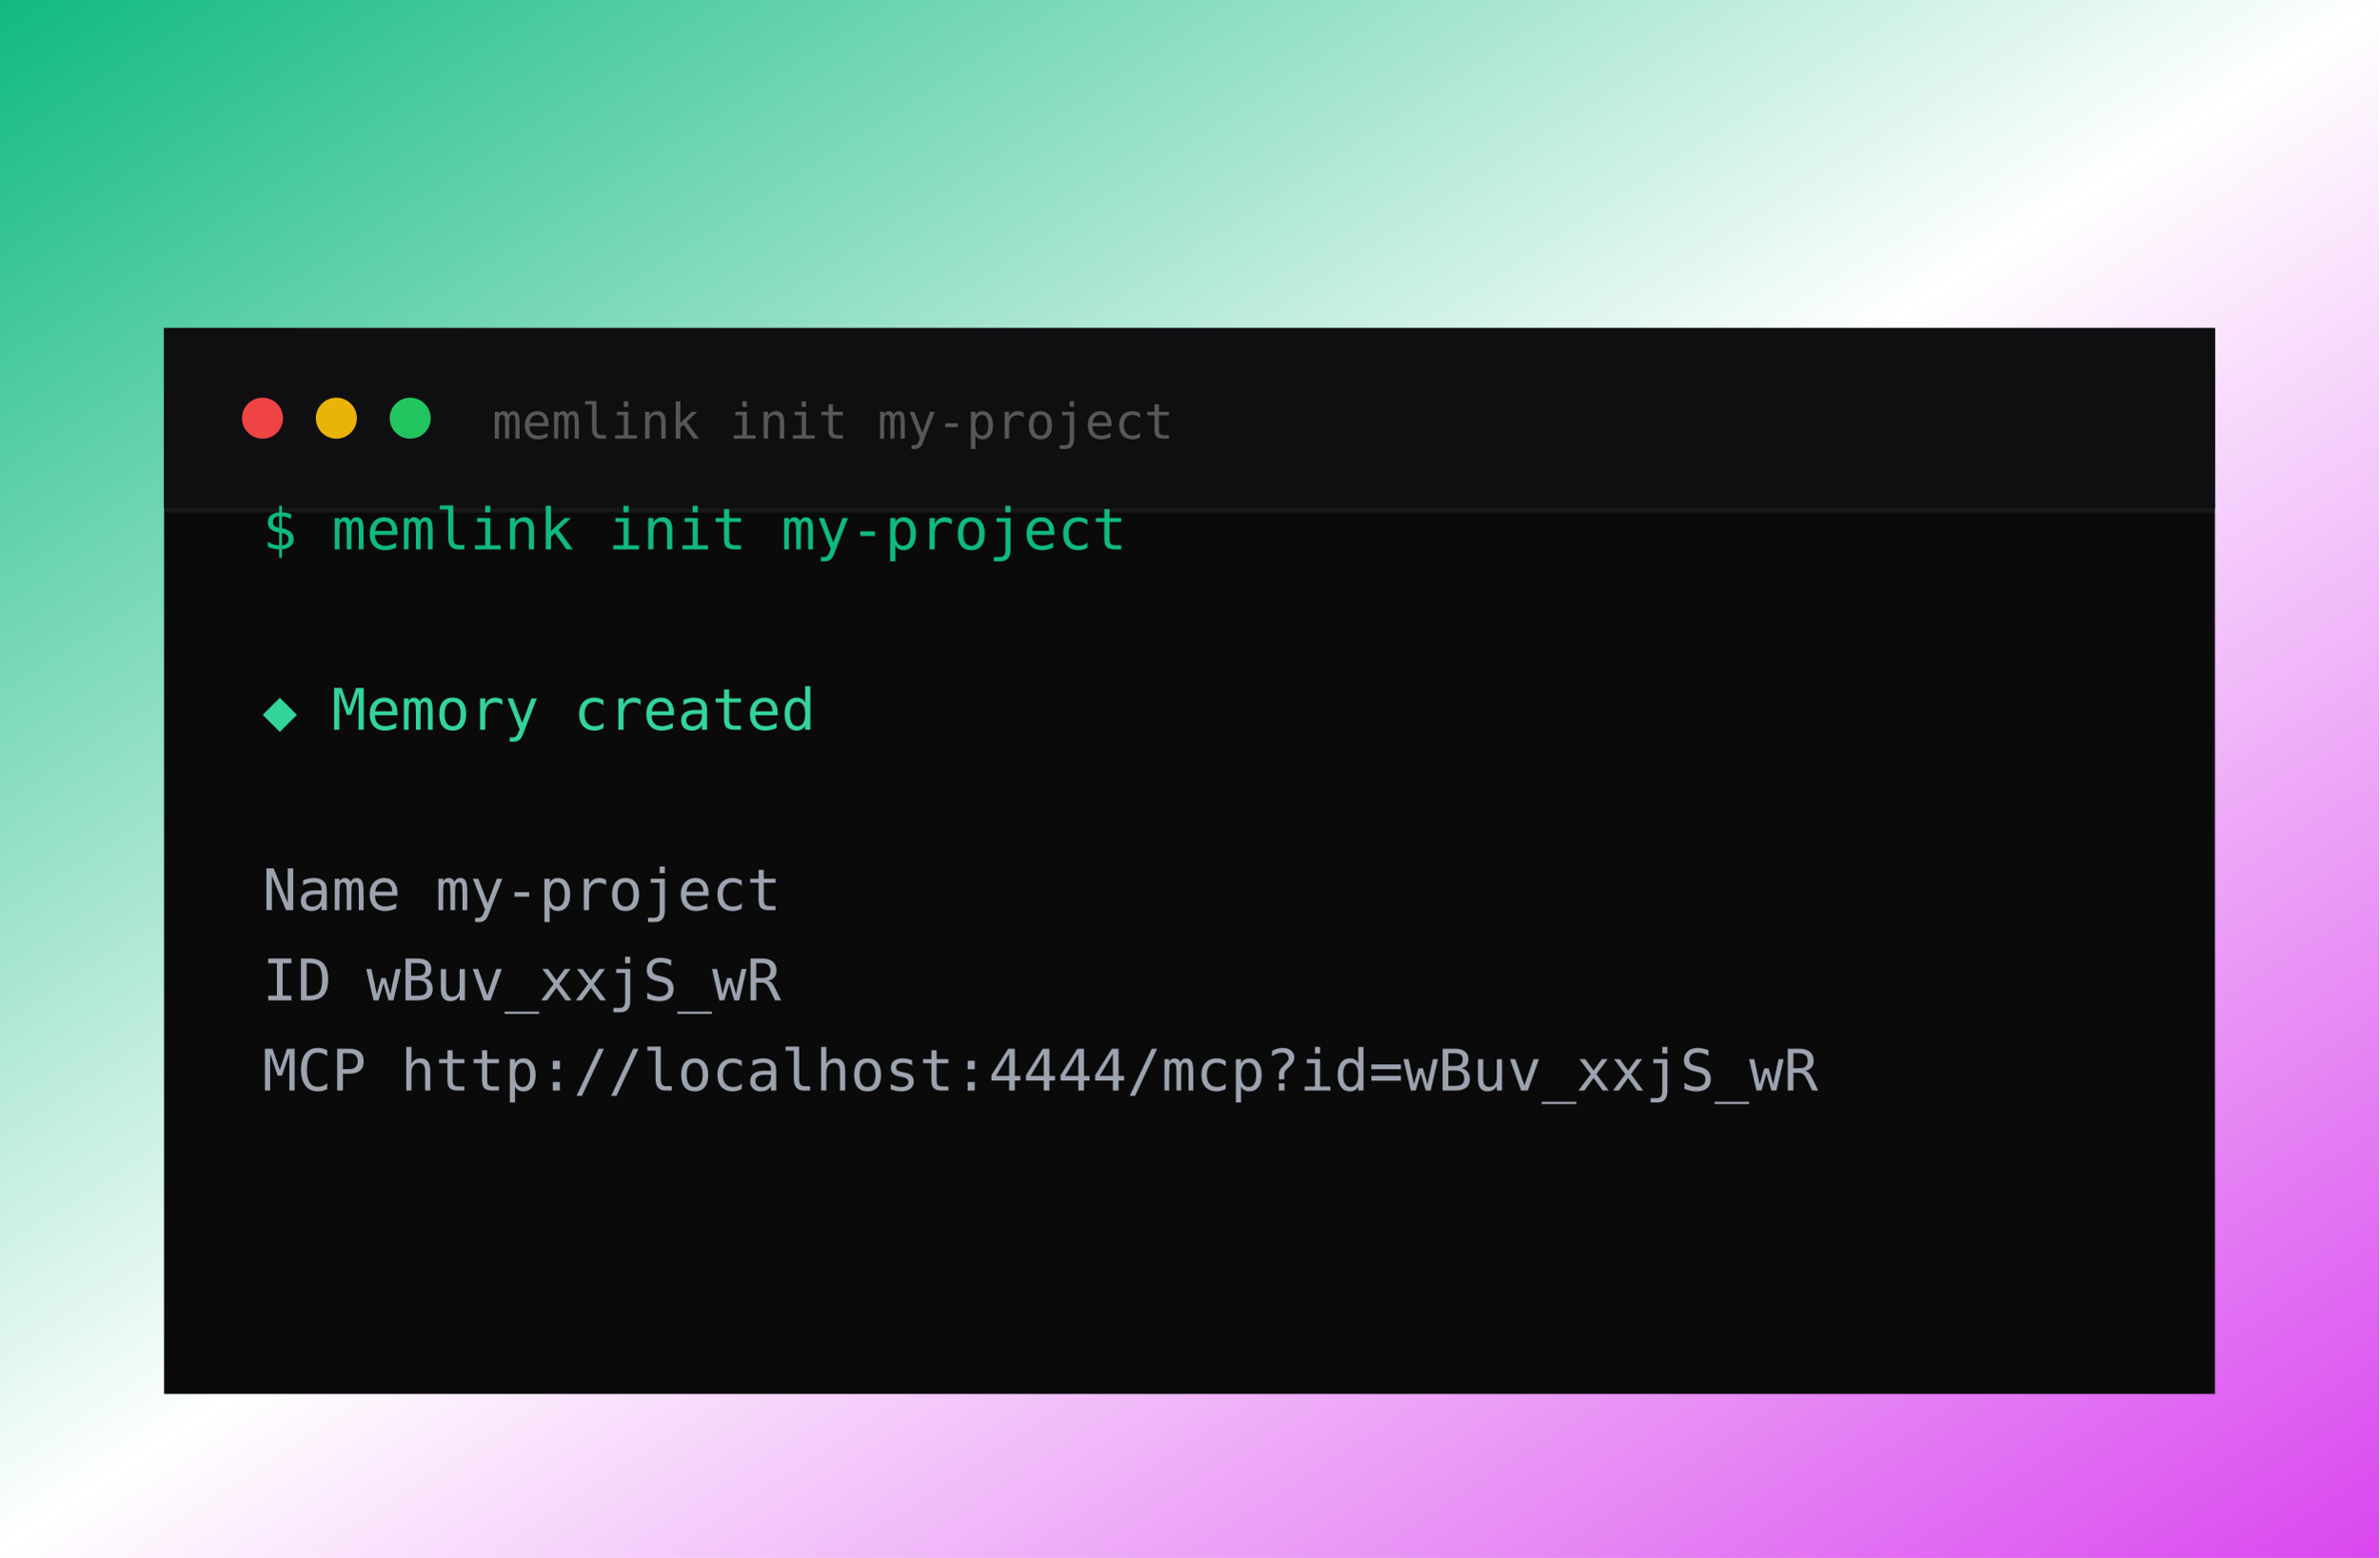
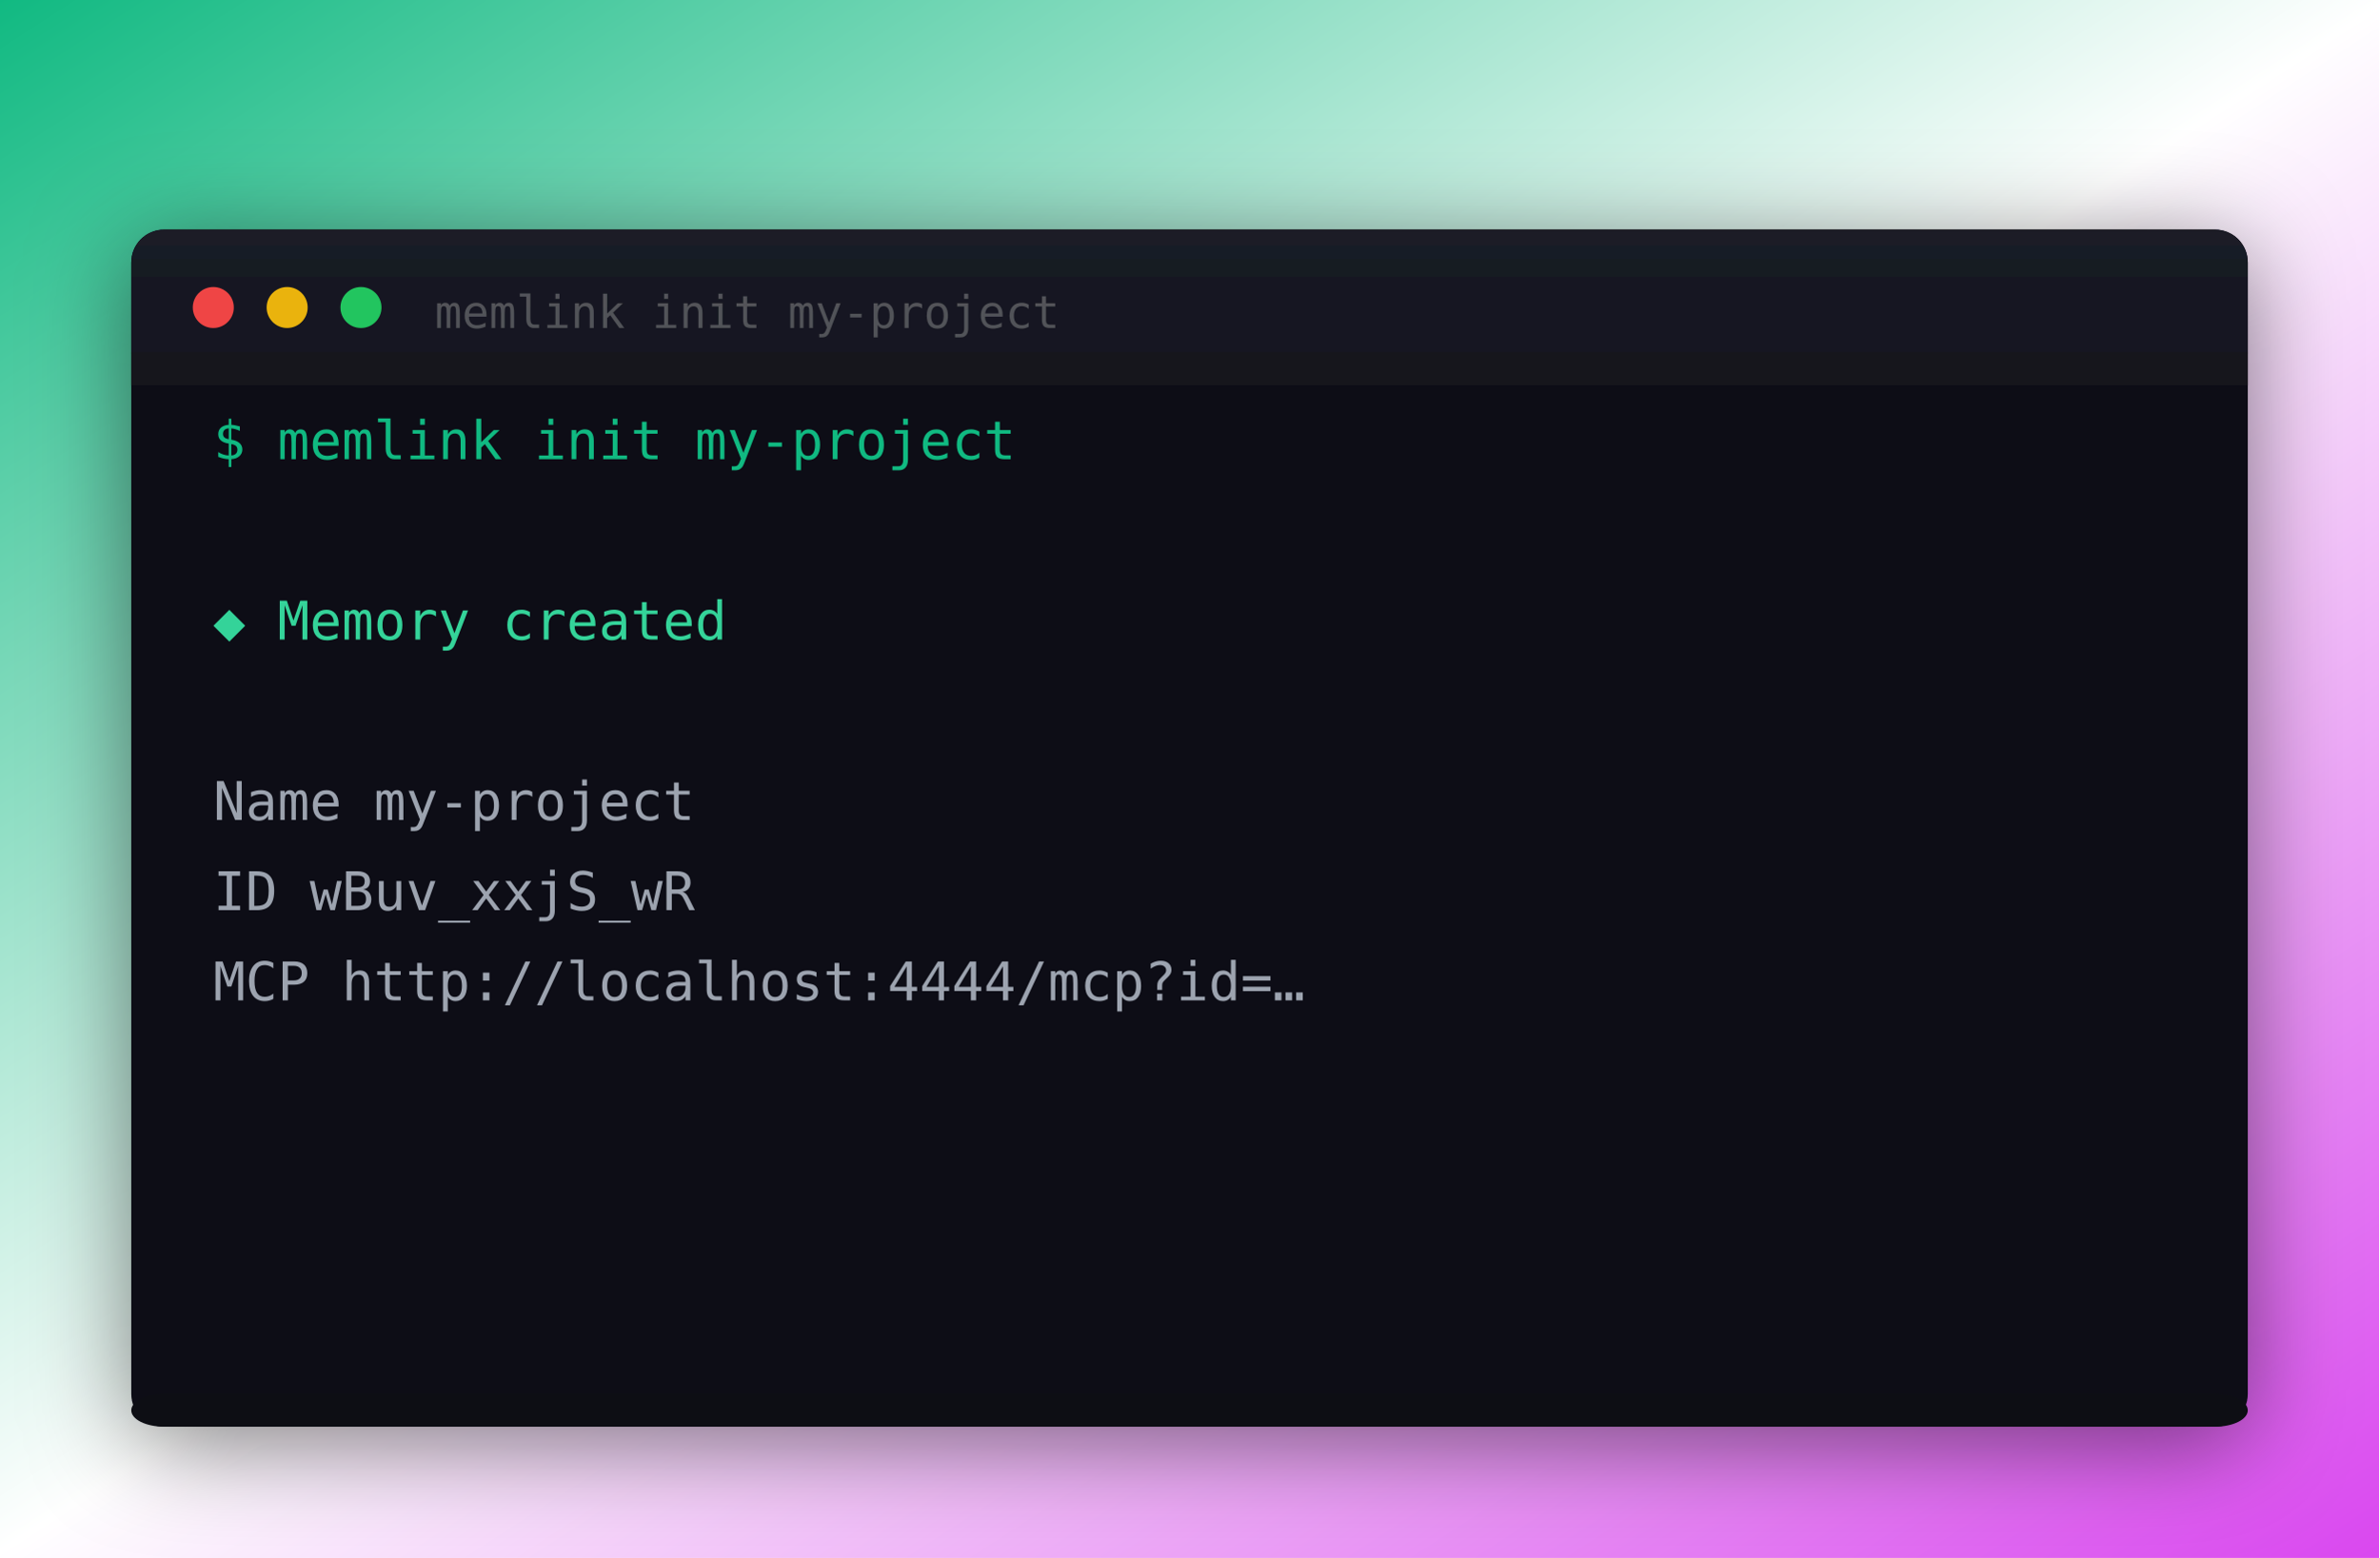
<svg xmlns="http://www.w3.org/2000/svg" width="580" height="380" viewBox="0 0 580 380">
  <defs>
+     <filter id="shadow" x="-10%" y="-10%" width="130%" height="130%">
+       <feDropShadow dx="0" dy="4" stdDeviation="12" flood-color="#000000" flood-opacity="0.5" />
+     </filter>
+     <linearGradient id="titlebar" x1="0%" y1="0%" x2="0%" y2="100%">
+       <stop offset="0%" stop-color="#1a1b26" />
+       <stop offset="100%" stop-color="#15161e" />
+     </linearGradient>
    <linearGradient id="bg" x1="0%" y1="0%" x2="100%" y2="100%">
      <stop offset="0%" stop-color="#10B981" />
      <stop offset="50%" stop-color="#FFFFFF" />
      <stop offset="100%" stop-color="#D946EF" />
    </linearGradient>
  </defs>
-   <rect width="580" height="380" fill="url(#bg)" />
-   <rect x="40" y="80" width="500" height="260" fill="#0A0A0B" />
-   <rect x="40" y="80" width="500" height="44" fill="#0F0F12" />
-   <rect x="40" y="124" width="500" height="1" fill="rgba(255,255,255,0.06)" />
-   <circle cx="64" cy="102" r="5" fill="#EF4444" />
-   <circle cx="82" cy="102" r="5" fill="#EAB308" />
-   <circle cx="100" cy="102" r="5" fill="#22C55E" />
-   <text x="120" y="107" font-family="'SF Mono','Cascadia Code',monospace" font-size="12" fill="rgba(255,255,255,0.3)">memlink init my-project</text>
+   <rect width="580" height="380" fill="url(#bg)" rx="0" />
+   <g filter="url(#shadow)">
+     <rect x="32" y="56" width="516" height="292" rx="8" fill="#0D0E14" />
+     <rect x="32" y="56" width="516" height="38" rx="8" fill="url(#titlebar)" />
+     <rect x="32" y="86" width="516" height="8" fill="#15161e" />
+     <circle cx="52" cy="75" r="5" fill="#EF4444" />
+     <circle cx="70" cy="75" r="5" fill="#EAB308" />
+     <circle cx="88" cy="75" r="5" fill="#22C55E" />
+     <text x="106" y="80" font-family="'SF Mono','Cascadia Code',monospace" font-size="11" fill="rgba(255,255,255,0.25)">memlink init my-project</text>
+   </g>
  <g>
-     <text x="64" y="134" font-family="'SF Mono','Cascadia Code',monospace" font-size="14" fill="#10B981">$ memlink init my-project</text>
-     <text x="64" y="156" font-family="'SF Mono','Cascadia Code',monospace" font-size="14" fill="transparent" />
-     <text x="64" y="178" font-family="'SF Mono','Cascadia Code',monospace" font-size="14" fill="#34D399">◆ Memory created</text>
-     <text x="64" y="200" font-family="'SF Mono','Cascadia Code',monospace" font-size="14" fill="transparent" />
-     <text x="64" y="222" font-family="'SF Mono','Cascadia Code',monospace" font-size="14" fill="#9CA3AF">  Name    my-project</text>
-     <text x="64" y="244" font-family="'SF Mono','Cascadia Code',monospace" font-size="14" fill="#9CA3AF">  ID      wBuv_xxjS_wR</text>
-     <text x="64" y="266" font-family="'SF Mono','Cascadia Code',monospace" font-size="14" fill="#9CA3AF">  MCP     http://localhost:4444/mcp?id=wBuv_xxjS_wR</text>
-     <text x="64" y="288" font-family="'SF Mono','Cascadia Code',monospace" font-size="14" fill="transparent" />
-     <text x="64" y="310" font-family="'SF Mono','Cascadia Code',monospace" font-size="14" fill="transparent" />
+     <text x="52" y="112" font-family="'SF Mono','Cascadia Code','JetBrains Mono',monospace" font-size="13" fill="#10B981">$ memlink init my-project</text>
+     <text x="52" y="134" font-family="'SF Mono','Cascadia Code','JetBrains Mono',monospace" font-size="13" fill="transparent" />
+     <text x="52" y="156" font-family="'SF Mono','Cascadia Code','JetBrains Mono',monospace" font-size="13" fill="#34D399">  ◆ Memory created</text>
+     <text x="52" y="178" font-family="'SF Mono','Cascadia Code','JetBrains Mono',monospace" font-size="13" fill="transparent" />
+     <text x="52" y="200" font-family="'SF Mono','Cascadia Code','JetBrains Mono',monospace" font-size="13" fill="#9CA3AF">  Name    my-project                      </text>
+     <text x="52" y="222" font-family="'SF Mono','Cascadia Code','JetBrains Mono',monospace" font-size="13" fill="#9CA3AF">  ID      wBuv_xxjS_wR                     </text>
+     <text x="52" y="244" font-family="'SF Mono','Cascadia Code','JetBrains Mono',monospace" font-size="13" fill="#9CA3AF">  MCP     http://localhost:4444/mcp?id=…   </text>
+     <text x="52" y="266" font-family="'SF Mono','Cascadia Code','JetBrains Mono',monospace" font-size="13" fill="transparent" />
+     <text x="52" y="288" font-family="'SF Mono','Cascadia Code','JetBrains Mono',monospace" font-size="13" fill="transparent" />
  </g>
+   <rect x="32" y="340" width="516" height="8" rx="8" fill="#0D0E14" />
</svg>
